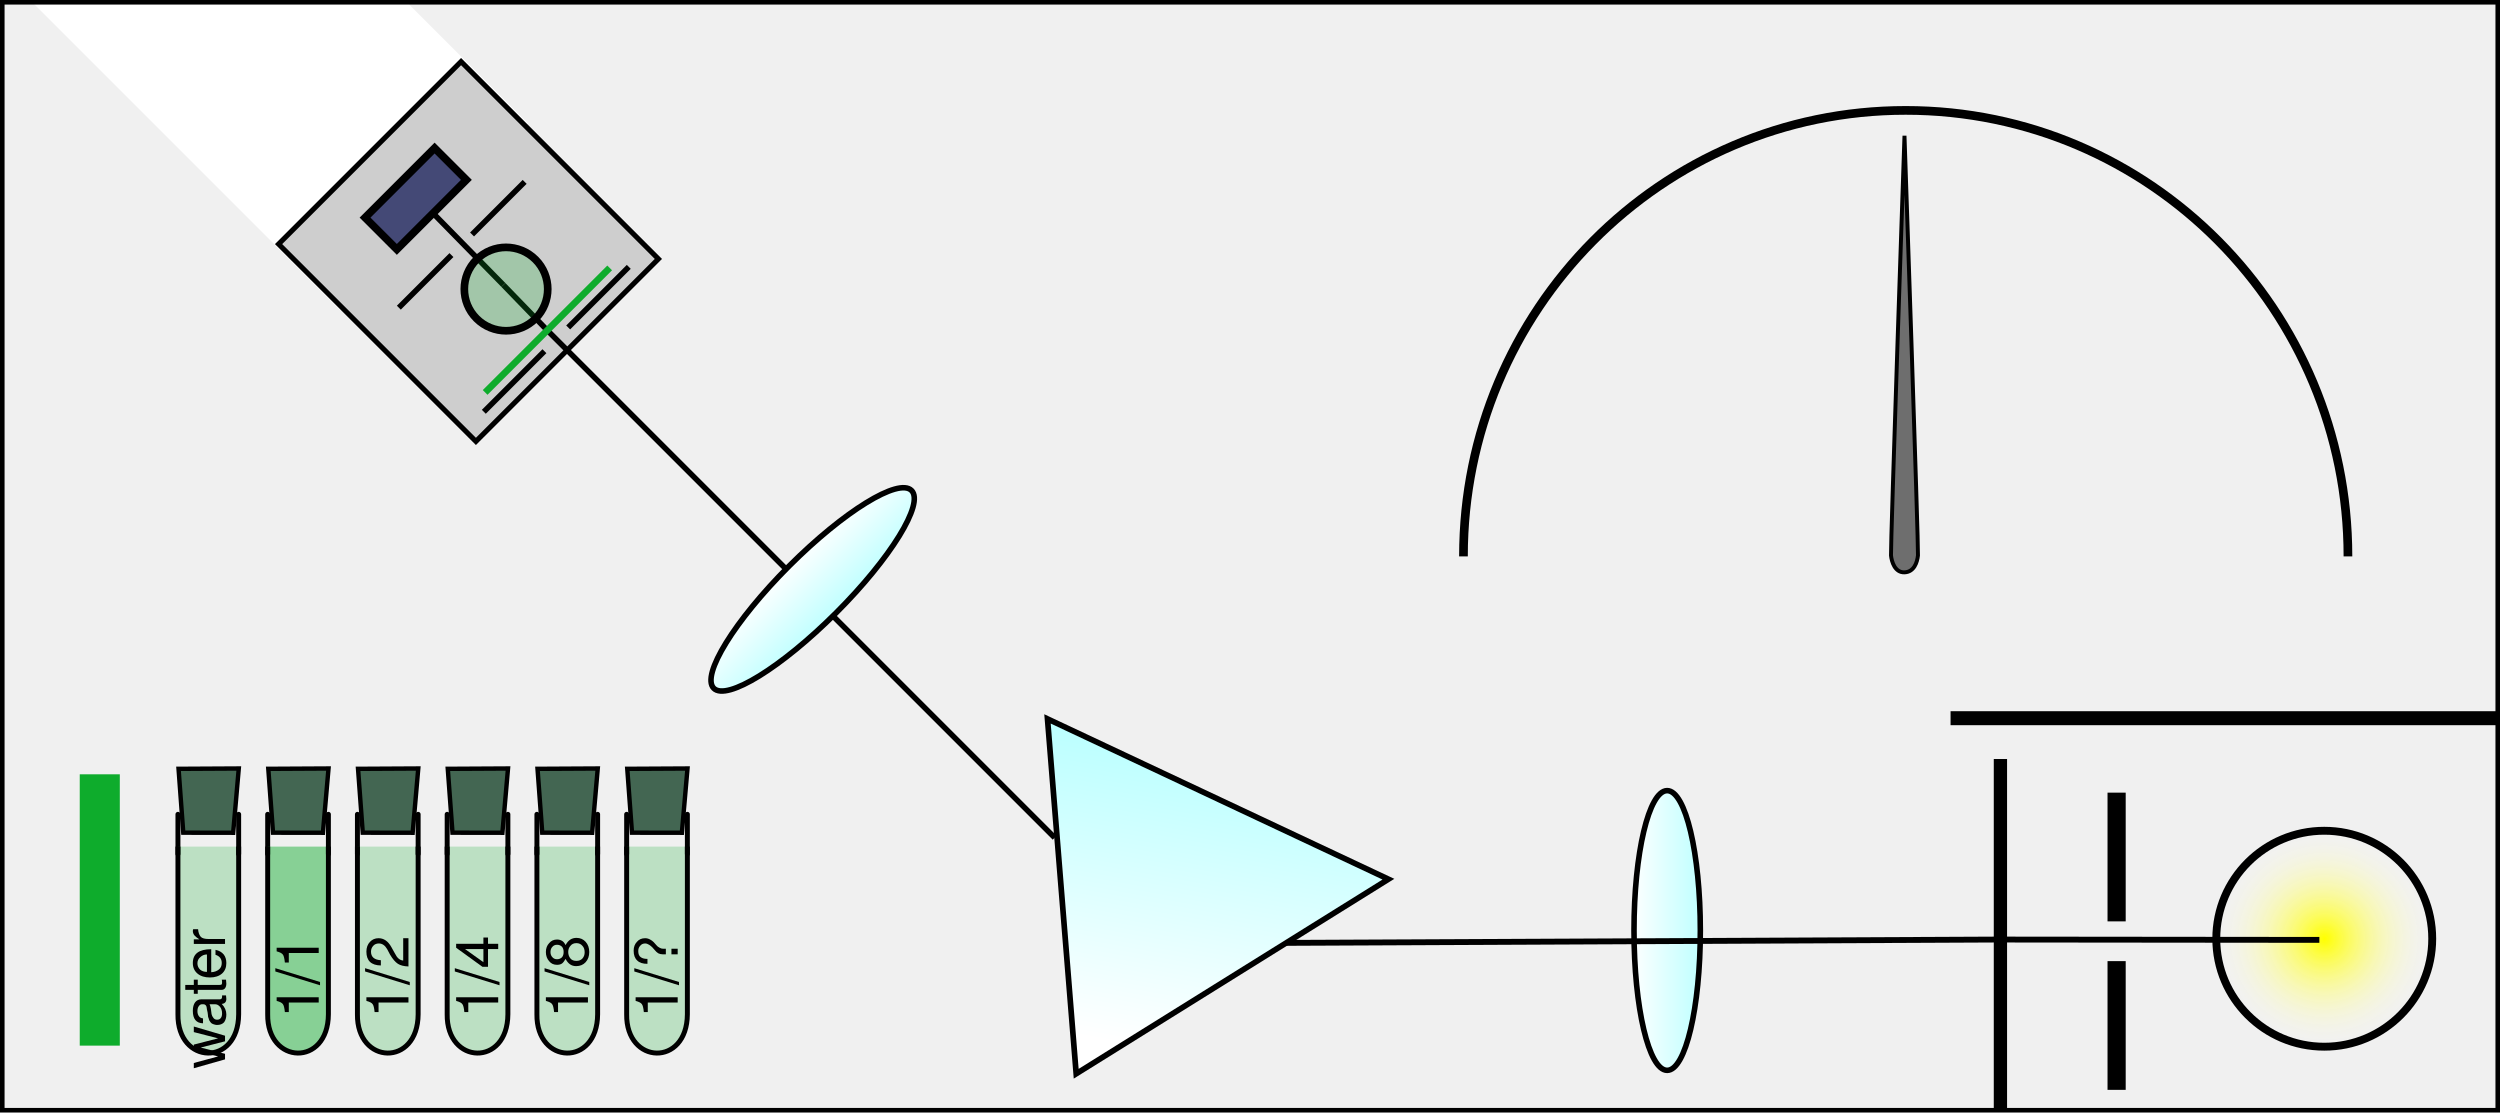
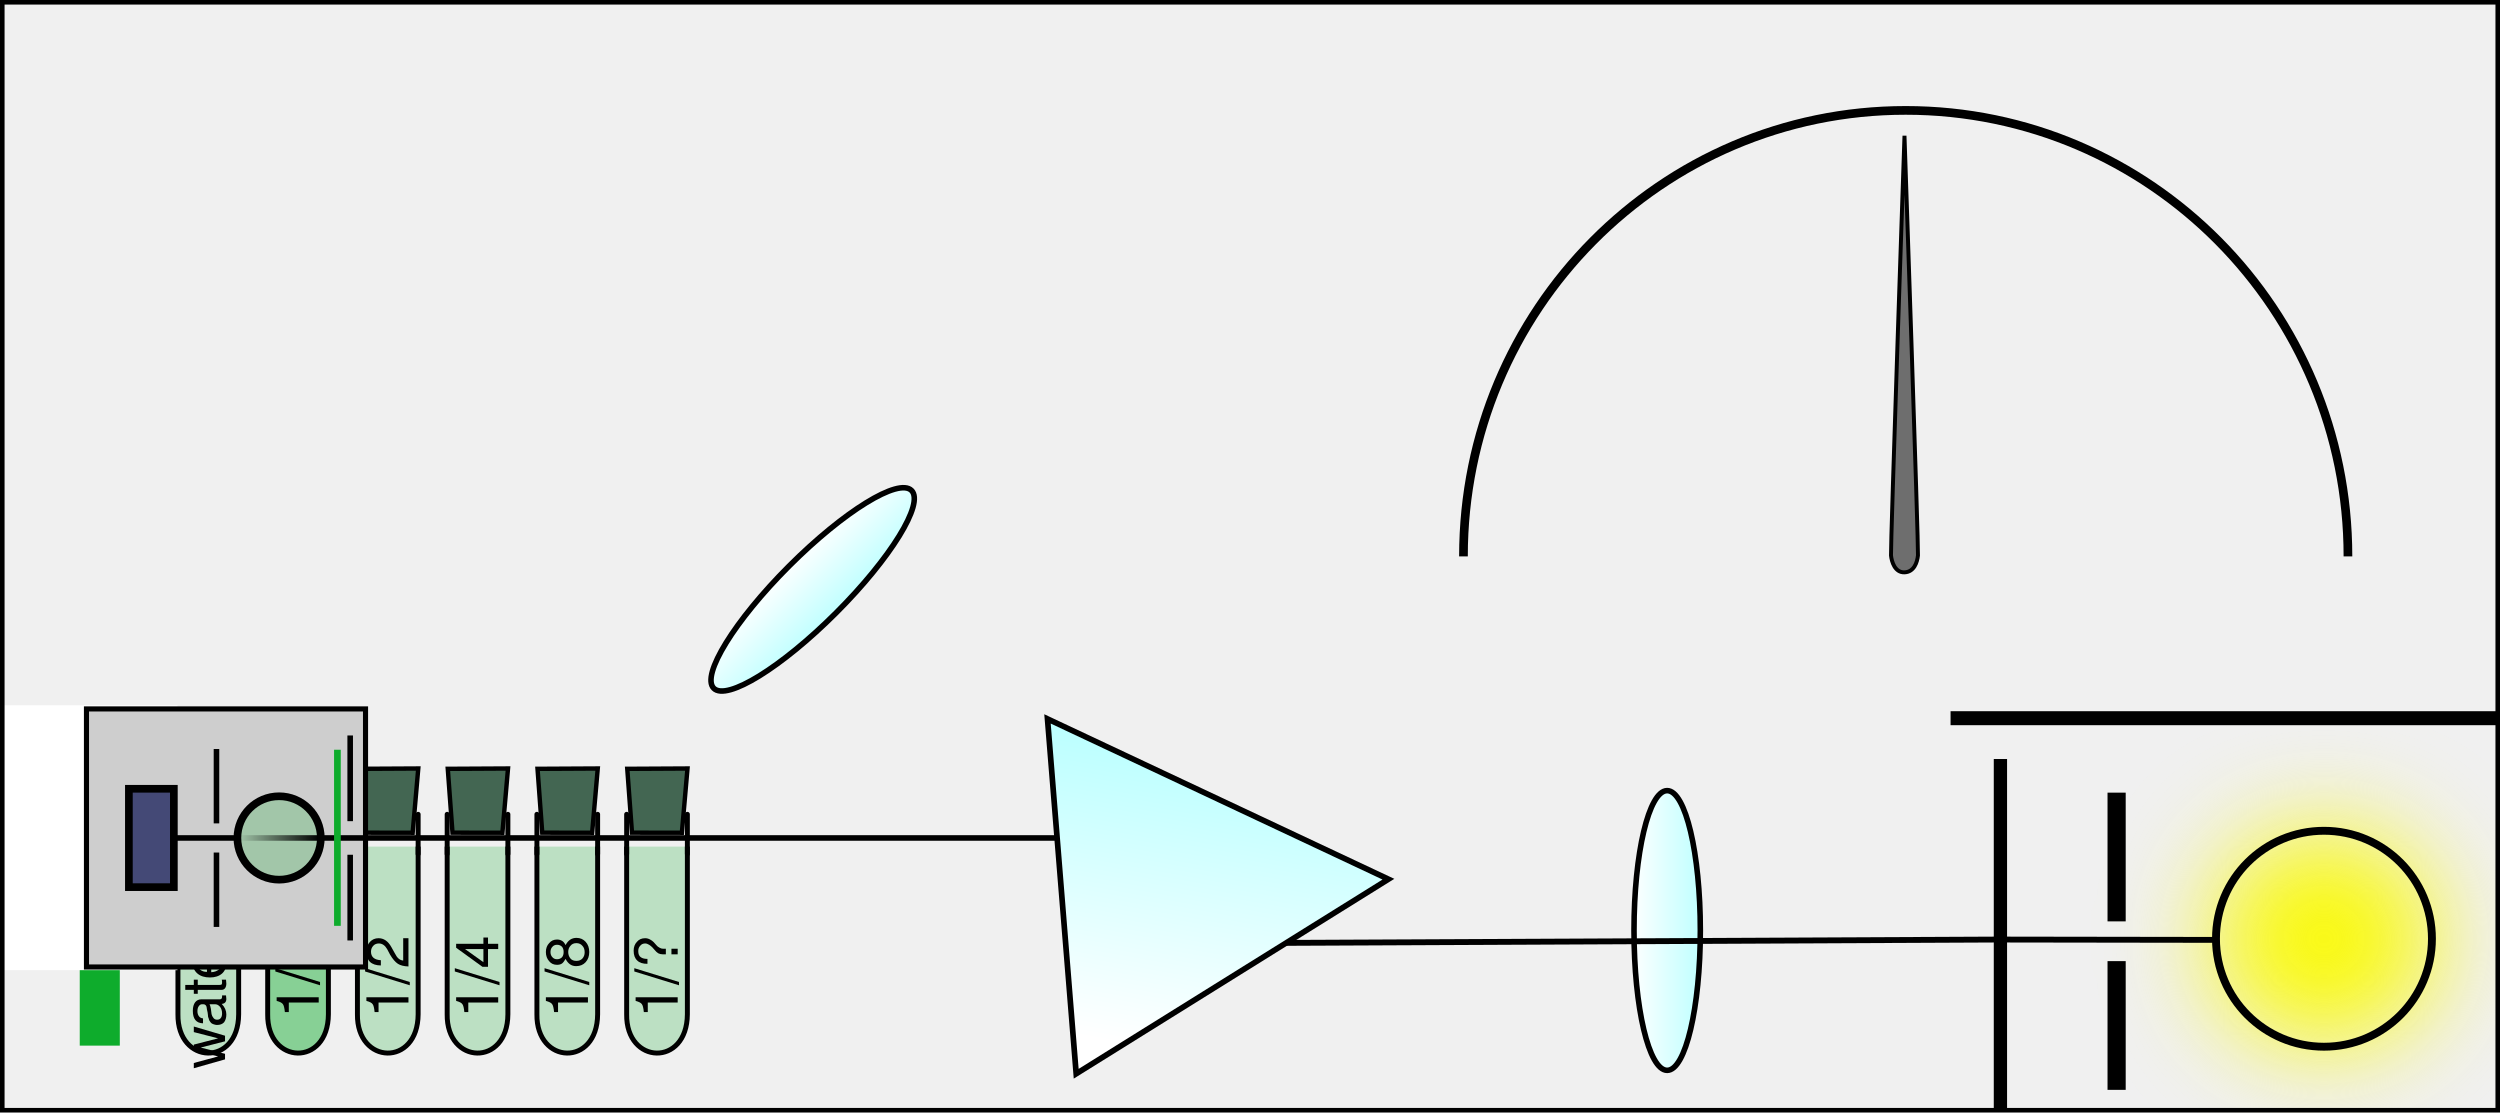
<svg xmlns="http://www.w3.org/2000/svg" xmlns:xlink="http://www.w3.org/1999/xlink" width="118.872mm" height="52.897mm" viewBox="0 0 118.872 52.897" version="1.1" id="svg8">
  <defs id="defs2">
-     <linearGradient id="linearGradient2787">
-       <stop style="stop-color:#ffff00;stop-opacity:1" offset="0" id="stop2783" />
-       <stop style="stop-color:#ffffff;stop-opacity:0;" offset="1" id="stop2785" />
+     <linearGradient id="ray34">
+       <stop style="stop-color:#000000;stop-opacity:1;" offset="0" id="ray34_1" />
+       <stop style="stop-color:#000000;stop-opacity:0;" offset="1" id="ray34_2" />
    </linearGradient>
    <linearGradient id="linearGradient872">
      <stop style="stop-color:#ffffff;stop-opacity:1;" offset="0" id="stop868" />
      <stop style="stop-color:#bcffff;stop-opacity:1" offset="1" id="stop870" />
    </linearGradient>
    <linearGradient xlink:href="#linearGradient872" id="linearGradient874" x1="118.867" y1="104.173" x2="108.575" y2="94.622" gradientUnits="userSpaceOnUse" gradientTransform="matrix(0.5540141,0.8518788,-0.8644412,0.5437115,136.2188,-56.93023)" />
-     <radialGradient xlink:href="#linearGradient2787" id="radialGradient2789" cx="169.755" cy="101.089" fx="169.755" fy="101.089" r="3.756" gradientUnits="userSpaceOnUse" gradientTransform="matrix(1.416845,0,0,1.416845,-72.36112,-47.42564)" />
    <linearGradient xlink:href="#linearGradient872" id="linearGradient2859-3" x1="96.55" y1="99.084" x2="100.07" y2="99.084" gradientUnits="userSpaceOnUse" gradientTransform="translate(38.60174,-3.675045)" />
    <linearGradient xlink:href="#linearGradient872" id="linearGradient2859-6" x1="96.55" y1="99.084" x2="100.07" y2="99.084" gradientUnits="userSpaceOnUse" gradientTransform="translate(25.76746,-111.1692)" />
+     <linearGradient xlink:href="#ray34" id="linearGradient955" x1="-38.826" y1="0.025" x2="-35.026" y2="0.025" gradientUnits="userSpaceOnUse" gradientTransform="rotate(180,-36.9264,0.024516)" />
+     <filter style="color-interpolation-filters:sRGB" id="filter1716" x="-0.572" width="2.143" y="-0.598" height="2.195">
+       <feGaussianBlur stdDeviation="2.507" id="feGaussianBlur1718" />
+     </filter>
  </defs>
  <g id="layer1" transform="translate(-57.64035,-51.1655)">
-     <circle style="fill:url(#radialGradient2789);fill-opacity:1;stroke:#000000;stroke-width:0.375;stroke-opacity:1" id="path837" cx="168.156" cy="95.801" r="5.134" />
+     <ellipse style="fill:#fafa05;fill-opacity:1;stroke:none;stroke-width:0.376;stroke-opacity:1;filter:url(#filter1716)" id="lamp_halo" cx="168.142" cy="95.802" rx="5.264" ry="5.035" />
+     <circle style="fill:none;fill-opacity:1;stroke:#000000;stroke-width:0.375;stroke-opacity:1" id="path837" cx="168.142" cy="95.802" r="5.134" />
    <path style="fill:none;stroke:#000000;stroke-width:0.665;stroke-linecap:butt;stroke-linejoin:miter;stroke-miterlimit:4;stroke-dasharray:none;stroke-opacity:1" d="m 150.387,85.315 h 26.169" id="path843" />
    <g id="g2912" transform="translate(-0.1502739,-2.970145)">
      <path style="fill:none;stroke:#000000;stroke-width:0.864;stroke-linecap:butt;stroke-linejoin:miter;stroke-miterlimit:4;stroke-dasharray:none;stroke-opacity:1" d="M 158.433,105.957 V 99.836" id="path841-1" />
      <path style="fill:none;stroke:#000000;stroke-width:0.864;stroke-linecap:butt;stroke-linejoin:miter;stroke-miterlimit:4;stroke-dasharray:none;stroke-opacity:1" d="m 158.433,97.946 v -6.121" id="path841-1-4" />
    </g>
    <ellipse style="fill:url(#linearGradient2859-3);fill-opacity:1;stroke:#000000;stroke-width:0.265;stroke-miterlimit:4;stroke-dasharray:none;stroke-opacity:1" id="path2851-9" cx="136.912" cy="95.409" rx="1.577" ry="6.65" />
    <path style="fill:none;stroke:#000000;stroke-width:0.279;stroke-linecap:butt;stroke-linejoin:miter;stroke-miterlimit:4;stroke-dasharray:none;stroke-dashoffset:0;stroke-opacity:1" d="m 113.596,96.021 39.146,-0.182" id="ray1" />
    <g id="display" transform="matrix(2.649388,0,0,2.649388,-40.53063,-57.62005)">
      <path style="fill:none;fill-opacity:1;stroke:#000000;stroke-width:0.156;stroke-miterlimit:4;stroke-dasharray:none;stroke-dashoffset:2.74;stroke-opacity:1" id="path2953" d="m 79.193,-51.046 a 7.937,8.004 0 0 1 -7.937,8.004 7.937,8.004 0 0 1 -7.937,-8.004" transform="scale(1,-1)" />
      <g id="display_origin" transform="translate(71.24115,50.97447)">
        <g id="display_arm">
          <ellipse style="fill:#c3c3c3;fill-opacity:1;stroke:#000000;stroke-width:0.274;stroke-miterlimit:4;stroke-dasharray:none;stroke-dashoffset:10.356;stroke-opacity:1" id="path2972" cx="0" cy="0" r="1.353" />
          <path style="fill:#6e6e6e;fill-opacity:1;stroke:#000000;stroke-width:0.071;stroke-linecap:butt;stroke-linejoin:miter;stroke-miterlimit:4;stroke-dasharray:none;stroke-opacity:1" d="m -0.007,-7.478 c 0,0 0.254,7.41 0.242,7.532 -0.013,0.122 -0.069,0.298 -0.242,0.304 -0.173,0.006 -0.231,-0.193 -0.242,-0.304 -0.011,-0.111 0.242,-7.532 0.242,-7.532 z" id="path2959" />
        </g>
      </g>
    </g>
    <path style="fill:none;stroke:#000000;stroke-width:0.632;stroke-linecap:butt;stroke-linejoin:miter;stroke-miterlimit:4;stroke-dasharray:none;stroke-opacity:1" d="M 152.758,87.255 V 103.999" id="shutter" />
-     <path style="fill:none;stroke:#000000;stroke-width:0.279;stroke-linecap:butt;stroke-linejoin:miter;stroke-miterlimit:4;stroke-dasharray:none;stroke-dashoffset:0;stroke-opacity:1" d="m 152.741,95.84 15.182,0.016" id="ray0" />
+     <path style="fill:none;stroke:#000000;stroke-width:0.279;stroke-linecap:butt;stroke-linejoin:miter;stroke-miterlimit:4;stroke-dasharray:none;stroke-dashoffset:0;stroke-opacity:1" d="m 152.741,95.84 10.348,0.016" id="ray0" />
    <g id="g961">
      <path style="fill:url(#linearGradient874);fill-opacity:1;stroke:#000000;stroke-width:0.27px;stroke-linecap:butt;stroke-linejoin:miter;stroke-opacity:1" d="M 123.658,92.97 107.447,85.348 108.812,102.221 Z" id="prism" />
    </g>
    <g id="cuvette1" transform="translate(-33.98256,33.32281)">
      <g id="g918" transform="translate(4.161912,0.8915445)">
        <path id="rect896" style="fill:none;fill-opacity:0.227;stroke:#000000;stroke-width:0.235;stroke-linecap:round;stroke-miterlimit:4;stroke-dasharray:none;stroke-dashoffset:0;stroke-opacity:1" d="M 100.189,57.557 V 55.671" />
        <path id="cuvette1_content" style="fill:#0eac2c;fill-opacity:0.463;stroke:#000000;stroke-width:0.235;stroke-miterlimit:4;stroke-dasharray:none;stroke-dashoffset:0;stroke-opacity:1" d="m 103.076,57.205 v 7.974 c -0.013,2.51 -2.919,2.408 -2.887,0 v -7.974" />
        <path style="fill:#436652;fill-opacity:1;stroke:#000000;stroke-width:0.21px;stroke-linecap:butt;stroke-linejoin:miter;stroke-opacity:1" d="m 100.218,53.508 0.224,3.036 2.373,0.004 0.267,-3.056 -2.864,0.016 z" id="path894" />
        <path id="rect896-3" style="fill:none;fill-opacity:0.227;stroke:#000000;stroke-width:0.235;stroke-linecap:round;stroke-miterlimit:4;stroke-dasharray:none;stroke-dashoffset:0;stroke-opacity:1" d="M 103.076,57.557 V 55.671" />
      </g>
      <text xml:space="preserve" style="font-style:normal;font-variant:normal;font-weight:normal;font-stretch:normal;font-size:2.822px;line-height:1.25;font-family:FreeSans;-inkscape-font-specification:FreeSans;text-align:center;text-anchor:middle;fill:#000000;fill-opacity:1;stroke:none;stroke-width:0.265" x="-61.818" y="106.777" id="text991" transform="rotate(-90)">
        <tspan id="tspan989" x="-61.818" y="106.777" style="font-style:normal;font-variant:normal;font-weight:normal;font-stretch:normal;font-size:2.822px;font-family:FreeSans;-inkscape-font-specification:FreeSans;text-align:center;text-anchor:middle;stroke-width:0.265">1/1</tspan>
      </text>
    </g>
    <g id="cuvette2" transform="translate(-29.71541,33.32281)">
      <g id="g918-9" transform="translate(4.161912,0.8915445)">
        <path id="rect896-7" style="fill:none;fill-opacity:0.227;stroke:#000000;stroke-width:0.235;stroke-linecap:round;stroke-miterlimit:4;stroke-dasharray:none;stroke-dashoffset:0;stroke-opacity:1" d="M 100.189,57.557 V 55.671" />
        <path id="cuvette2_content" style="fill:#0eac2c;fill-opacity:0.227;stroke:#000000;stroke-width:0.235;stroke-miterlimit:4;stroke-dasharray:none;stroke-dashoffset:0;stroke-opacity:1" d="m 103.076,57.205 v 7.974 c -0.013,2.51 -2.919,2.408 -2.887,0 v -7.974" />
        <path style="fill:#436652;fill-opacity:1;stroke:#000000;stroke-width:0.21px;stroke-linecap:butt;stroke-linejoin:miter;stroke-opacity:1" d="m 100.218,53.508 0.224,3.036 2.373,0.004 0.267,-3.056 -2.864,0.016 z" id="path894-3" />
        <path id="rect896-3-8" style="fill:none;fill-opacity:0.227;stroke:#000000;stroke-width:0.235;stroke-linecap:round;stroke-miterlimit:4;stroke-dasharray:none;stroke-dashoffset:0;stroke-opacity:1" d="M 103.076,57.557 V 55.671" />
      </g>
      <text xml:space="preserve" style="font-style:normal;font-variant:normal;font-weight:normal;font-stretch:normal;font-size:2.822px;line-height:1.25;font-family:FreeSans;-inkscape-font-specification:FreeSans;text-align:center;text-anchor:middle;fill:#000000;fill-opacity:1;stroke:none;stroke-width:0.265" x="-61.818" y="106.777" id="text991-8" transform="rotate(-90)">
        <tspan id="tspan989-3" x="-61.818" y="106.777" style="font-style:normal;font-variant:normal;font-weight:normal;font-stretch:normal;font-size:2.822px;font-family:FreeSans;-inkscape-font-specification:FreeSans;text-align:center;text-anchor:middle;stroke-width:0.265">1/2</tspan>
      </text>
    </g>
    <g id="cuvette4" transform="translate(-25.44825,33.32281)">
      <g id="g918-8" transform="translate(4.161912,0.8915445)">
        <path id="rect896-9" style="fill:none;fill-opacity:0.227;stroke:#000000;stroke-width:0.235;stroke-linecap:round;stroke-miterlimit:4;stroke-dasharray:none;stroke-dashoffset:0;stroke-opacity:1" d="M 100.189,57.557 V 55.671" />
        <path id="cuvette4_content" style="fill:#0eac2c;fill-opacity:0.227;stroke:#000000;stroke-width:0.235;stroke-miterlimit:4;stroke-dasharray:none;stroke-dashoffset:0;stroke-opacity:1" d="m 103.076,57.205 v 7.974 c -0.013,2.51 -2.919,2.408 -2.887,0 v -7.974" />
        <path style="fill:#436652;fill-opacity:1;stroke:#000000;stroke-width:0.21px;stroke-linecap:butt;stroke-linejoin:miter;stroke-opacity:1" d="m 100.218,53.508 0.224,3.036 2.373,0.004 0.267,-3.056 -2.864,0.016 z" id="path894-4" />
        <path id="rect896-3-3" style="fill:none;fill-opacity:0.227;stroke:#000000;stroke-width:0.235;stroke-linecap:round;stroke-miterlimit:4;stroke-dasharray:none;stroke-dashoffset:0;stroke-opacity:1" d="M 103.076,57.557 V 55.671" />
      </g>
      <text xml:space="preserve" style="font-style:normal;font-variant:normal;font-weight:normal;font-stretch:normal;font-size:2.822px;line-height:1.25;font-family:FreeSans;-inkscape-font-specification:FreeSans;text-align:center;text-anchor:middle;fill:#000000;fill-opacity:1;stroke:none;stroke-width:0.265" x="-61.818" y="106.777" id="text991-3" transform="rotate(-90)">
        <tspan id="tspan989-38" x="-61.818" y="106.777" style="font-style:normal;font-variant:normal;font-weight:normal;font-stretch:normal;font-size:2.822px;font-family:FreeSans;-inkscape-font-specification:FreeSans;text-align:center;text-anchor:middle;stroke-width:0.265">1/4</tspan>
      </text>
    </g>
    <g id="cuvette8" transform="translate(-21.18111,33.32281)">
      <g id="g918-0" transform="translate(4.161912,0.8915445)">
        <path id="rect896-4" style="fill:none;fill-opacity:0.227;stroke:#000000;stroke-width:0.235;stroke-linecap:round;stroke-miterlimit:4;stroke-dasharray:none;stroke-dashoffset:0;stroke-opacity:1" d="M 100.189,57.557 V 55.671" />
        <path id="cuvette8_content" style="fill:#0eac2c;fill-opacity:0.227;stroke:#000000;stroke-width:0.235;stroke-miterlimit:4;stroke-dasharray:none;stroke-dashoffset:0;stroke-opacity:1" d="m 103.076,57.205 v 7.974 c -0.013,2.51 -2.919,2.408 -2.887,0 v -7.974" />
        <path style="fill:#436652;fill-opacity:1;stroke:#000000;stroke-width:0.21px;stroke-linecap:butt;stroke-linejoin:miter;stroke-opacity:1" d="m 100.218,53.508 0.224,3.036 2.373,0.004 0.267,-3.056 -2.864,0.016 z" id="path894-8" />
        <path id="rect896-3-89" style="fill:none;fill-opacity:0.227;stroke:#000000;stroke-width:0.235;stroke-linecap:round;stroke-miterlimit:4;stroke-dasharray:none;stroke-dashoffset:0;stroke-opacity:1" d="M 103.076,57.557 V 55.671" />
      </g>
      <text xml:space="preserve" style="font-style:normal;font-variant:normal;font-weight:normal;font-stretch:normal;font-size:2.822px;line-height:1.25;font-family:FreeSans;-inkscape-font-specification:FreeSans;text-align:center;text-anchor:middle;fill:#000000;fill-opacity:1;stroke:none;stroke-width:0.265" x="-61.818" y="106.777" id="text991-7" transform="rotate(-90)">
        <tspan id="tspan989-7" x="-61.818" y="106.777" style="font-style:normal;font-variant:normal;font-weight:normal;font-stretch:normal;font-size:2.822px;font-family:FreeSans;-inkscape-font-specification:FreeSans;text-align:center;text-anchor:middle;stroke-width:0.265">1/8</tspan>
      </text>
    </g>
    <g id="cuvette3" transform="translate(-16.91396,33.32281)">
      <g id="g918-3" transform="translate(4.161912,0.8915445)">
        <path id="rect896-0" style="fill:none;fill-opacity:0.227;stroke:#000000;stroke-width:0.235;stroke-linecap:round;stroke-miterlimit:4;stroke-dasharray:none;stroke-dashoffset:0;stroke-opacity:1" d="M 100.189,57.557 V 55.671" />
        <path id="cuvette3_content" style="fill:#0eac2c;fill-opacity:0.227;stroke:#000000;stroke-width:0.235;stroke-miterlimit:4;stroke-dasharray:none;stroke-dashoffset:0;stroke-opacity:1" d="m 103.076,57.205 v 7.974 c -0.013,2.51 -2.919,2.408 -2.887,0 v -7.974" />
        <path style="fill:#436652;fill-opacity:1;stroke:#000000;stroke-width:0.21px;stroke-linecap:butt;stroke-linejoin:miter;stroke-opacity:1" d="m 100.218,53.508 0.224,3.036 2.373,0.004 0.267,-3.056 -2.864,0.016 z" id="path894-0" />
        <path id="rect896-3-9" style="fill:none;fill-opacity:0.227;stroke:#000000;stroke-width:0.235;stroke-linecap:round;stroke-miterlimit:4;stroke-dasharray:none;stroke-dashoffset:0;stroke-opacity:1" d="M 103.076,57.557 V 55.671" />
      </g>
      <text xml:space="preserve" style="font-style:normal;font-variant:normal;font-weight:normal;font-stretch:normal;font-size:2.822px;line-height:1.25;font-family:FreeSans;-inkscape-font-specification:FreeSans;text-align:center;text-anchor:middle;fill:#000000;fill-opacity:1;stroke:none;stroke-width:0.265" x="-61.818" y="106.777" id="text991-2" transform="rotate(-90)">
        <tspan id="tspan989-5" x="-61.818" y="106.777" style="font-style:normal;font-variant:normal;font-weight:normal;font-stretch:normal;font-size:2.822px;font-family:FreeSans;-inkscape-font-specification:FreeSans;text-align:center;text-anchor:middle;stroke-width:0.265">1/?</tspan>
      </text>
    </g>
    <g id="cuvette0" transform="translate(-38.24971,33.32281)">
      <g id="g1125">
        <g id="g918-05" transform="translate(4.161912,0.8915445)">
          <path id="rect896-94" style="fill:none;fill-opacity:0.227;stroke:#000000;stroke-width:0.235;stroke-linecap:round;stroke-miterlimit:4;stroke-dasharray:none;stroke-dashoffset:0;stroke-opacity:1" d="M 100.189,57.557 V 55.671" />
          <path id="cuvette0_content" style="fill:#0eac2c;fill-opacity:0.227;stroke:#000000;stroke-width:0.235;stroke-miterlimit:4;stroke-dasharray:none;stroke-dashoffset:0;stroke-opacity:1" d="m 103.076,57.205 v 7.974 c -0.013,2.51 -2.919,2.408 -2.887,0 v -7.974" />
          <path style="fill:#436652;fill-opacity:1;stroke:#000000;stroke-width:0.21px;stroke-linecap:butt;stroke-linejoin:miter;stroke-opacity:1" d="m 100.218,53.508 0.224,3.036 2.373,0.004 0.267,-3.056 -2.864,0.016 z" id="path894-2" />
          <path id="rect896-3-2" style="fill:none;fill-opacity:0.227;stroke:#000000;stroke-width:0.235;stroke-linecap:round;stroke-miterlimit:4;stroke-dasharray:none;stroke-dashoffset:0;stroke-opacity:1" d="M 103.076,57.557 V 55.671" />
        </g>
        <text xml:space="preserve" style="font-style:normal;font-variant:normal;font-weight:normal;font-stretch:normal;font-size:2.822px;line-height:1.25;font-family:FreeSans;-inkscape-font-specification:FreeSans;text-align:center;text-anchor:middle;fill:#000000;fill-opacity:1;stroke:none;stroke-width:0.265" x="-62.145" y="106.59" id="text991-4" transform="rotate(-90)">
          <tspan id="tspan989-77" x="-62.145" y="106.59" style="font-style:normal;font-variant:normal;font-weight:normal;font-stretch:normal;font-size:2.822px;font-family:FreeSans;-inkscape-font-specification:FreeSans;text-align:center;text-anchor:middle;stroke-width:0.265">water</tspan>
        </text>
      </g>
    </g>
    <rect style="fill:#0eac2c;fill-opacity:1;stroke:none;stroke-width:0.338;stroke-linecap:round;stroke-miterlimit:4;stroke-dasharray:none;stroke-dashoffset:0;stroke-opacity:1" id="band_filter0" width="1.905" height="12.901" x="61.432" y="87.983" ry="0" />
    <g id="g2876" transform="translate(107.8118,90.98498)">
-       <g id="arm" transform="rotate(45)">
+       <g id="arm" transform="rotate(0)">
        <rect style="fill:#ffffff;fill-opacity:1;stroke:#ffffff;stroke-width:0.325;stroke-opacity:1" id="rect864-3" width="23.697" height="12.271" x="-65.592" y="-6.123" />
        <rect style="fill:#cecece;fill-opacity:1;stroke:#000000;stroke-width:0.243;stroke-opacity:1" id="rect864" width="13.269" height="12.271" x="-46.06" y="-6.111" />
        <g id="g2814" transform="translate(-107.1555,-98.93891)">
          <path style="fill:none;stroke:#000000;stroke-width:0.265px;stroke-linecap:butt;stroke-linejoin:miter;stroke-opacity:1" d="m 73.635,94.09 v 4.075" id="path2793" />
          <path style="fill:none;stroke:#000000;stroke-width:0.265px;stroke-linecap:butt;stroke-linejoin:miter;stroke-opacity:1" d="m 73.635,99.762 v 4.075" id="path2793-8" />
        </g>
        <g id="g2814-9" transform="matrix(1,0,0,0.8679782,-113.5133,-85.87354)">
          <path style="fill:none;stroke:#000000;stroke-width:0.265px;stroke-linecap:butt;stroke-linejoin:miter;stroke-opacity:1" d="m 73.635,94.09 v 4.075" id="path2793-84" />
          <path style="fill:none;stroke:#000000;stroke-width:0.265px;stroke-linecap:butt;stroke-linejoin:miter;stroke-opacity:1" d="m 73.635,99.762 v 4.075" id="path2793-8-5" />
        </g>
        <rect style="fill:#444976;fill-opacity:1;stroke:#000000;stroke-width:0.365;stroke-miterlimit:4;stroke-dasharray:none;stroke-opacity:1" id="rect2837" width="2.138" height="4.677" x="-44.043" y="-2.314" />
        <path style="fill:none;stroke:#000000;stroke-width:0.265;stroke-linecap:butt;stroke-linejoin:miter;stroke-miterlimit:4;stroke-dasharray:none;stroke-dashoffset:0;stroke-opacity:1" d="M -34.133,0.025 H -0.008" id="ray2" />
-         <path style="fill:none;stroke:#000000;stroke-width:0.265;stroke-linecap:butt;stroke-linejoin:miter;stroke-miterlimit:4;stroke-dasharray:none;stroke-dashoffset:0;stroke-opacity:1" d="m -34.133,0.025 -2.993,-0.049" id="ray3" />
-         <path style="fill:none;stroke:#000000;stroke-width:0.265;stroke-linecap:butt;stroke-linejoin:miter;stroke-miterlimit:4;stroke-dasharray:none;stroke-dashoffset:0;stroke-opacity:1" d="m -37.126,-0.024 -4.918,-0.049" id="ray4" />
+         <path style="fill:none;stroke:#000000;stroke-width:0.265;stroke-linecap:butt;stroke-linejoin:miter;stroke-miterlimit:4;stroke-dasharray:none;stroke-dashoffset:0;stroke-opacity:1" d="m -34.133,0.025 h -0.893" id="ray3" />
+         <path style="fill:none;stroke:#000000;stroke-width:0.265;stroke-linecap:butt;stroke-linejoin:miter;stroke-miterlimit:4;stroke-dasharray:none;stroke-dashoffset:0;stroke-opacity:1" d="m -38.826,0.025 h -3.218" id="ray4" />
        <rect style="fill:#0eac2c;fill-opacity:1;stroke:none;stroke-width:0.189;stroke-miterlimit:4;stroke-dasharray:none;stroke-opacity:1" id="band_filter" width="0.319" height="8.373" x="-34.287" y="-4.17" />
        <circle style="fill:#0eac2c;fill-opacity:0.229;stroke:#000000;stroke-width:0.365;stroke-miterlimit:4;stroke-dasharray:none;stroke-opacity:1" id="cuvette" cx="-36.9" cy="0.025" r="1.983" />
        <rect style="opacity:0;fill:#cecece;fill-opacity:1;stroke:#000000;stroke-width:0.265;stroke-opacity:1" id="rect866" width="46.834" height="5.214" x="-46.772" y="-2.582" />
+         <path style="fill:none;stroke:url(#linearGradient955);stroke-width:0.265;stroke-linecap:butt;stroke-linejoin:miter;stroke-miterlimit:4;stroke-dasharray:none;stroke-dashoffset:0;stroke-opacity:1" d="m -38.826,0.025 h 3.8" id="ray4-3" />
      </g>
    </g>
    <rect style="fill:none;fill-opacity:1;fill-rule:evenodd;stroke:#000000;stroke-width:0.217;stroke-opacity:1" id="rect10" width="118.656" height="52.681" x="57.749" y="51.274" />
    <ellipse style="fill:url(#linearGradient2859-6);fill-opacity:1;stroke:#000000;stroke-width:0.265;stroke-miterlimit:4;stroke-dasharray:none;stroke-opacity:1" id="path2851-3" cx="124.077" cy="-12.085" rx="1.577" ry="6.65" transform="rotate(45)" />
  </g>
</svg>
